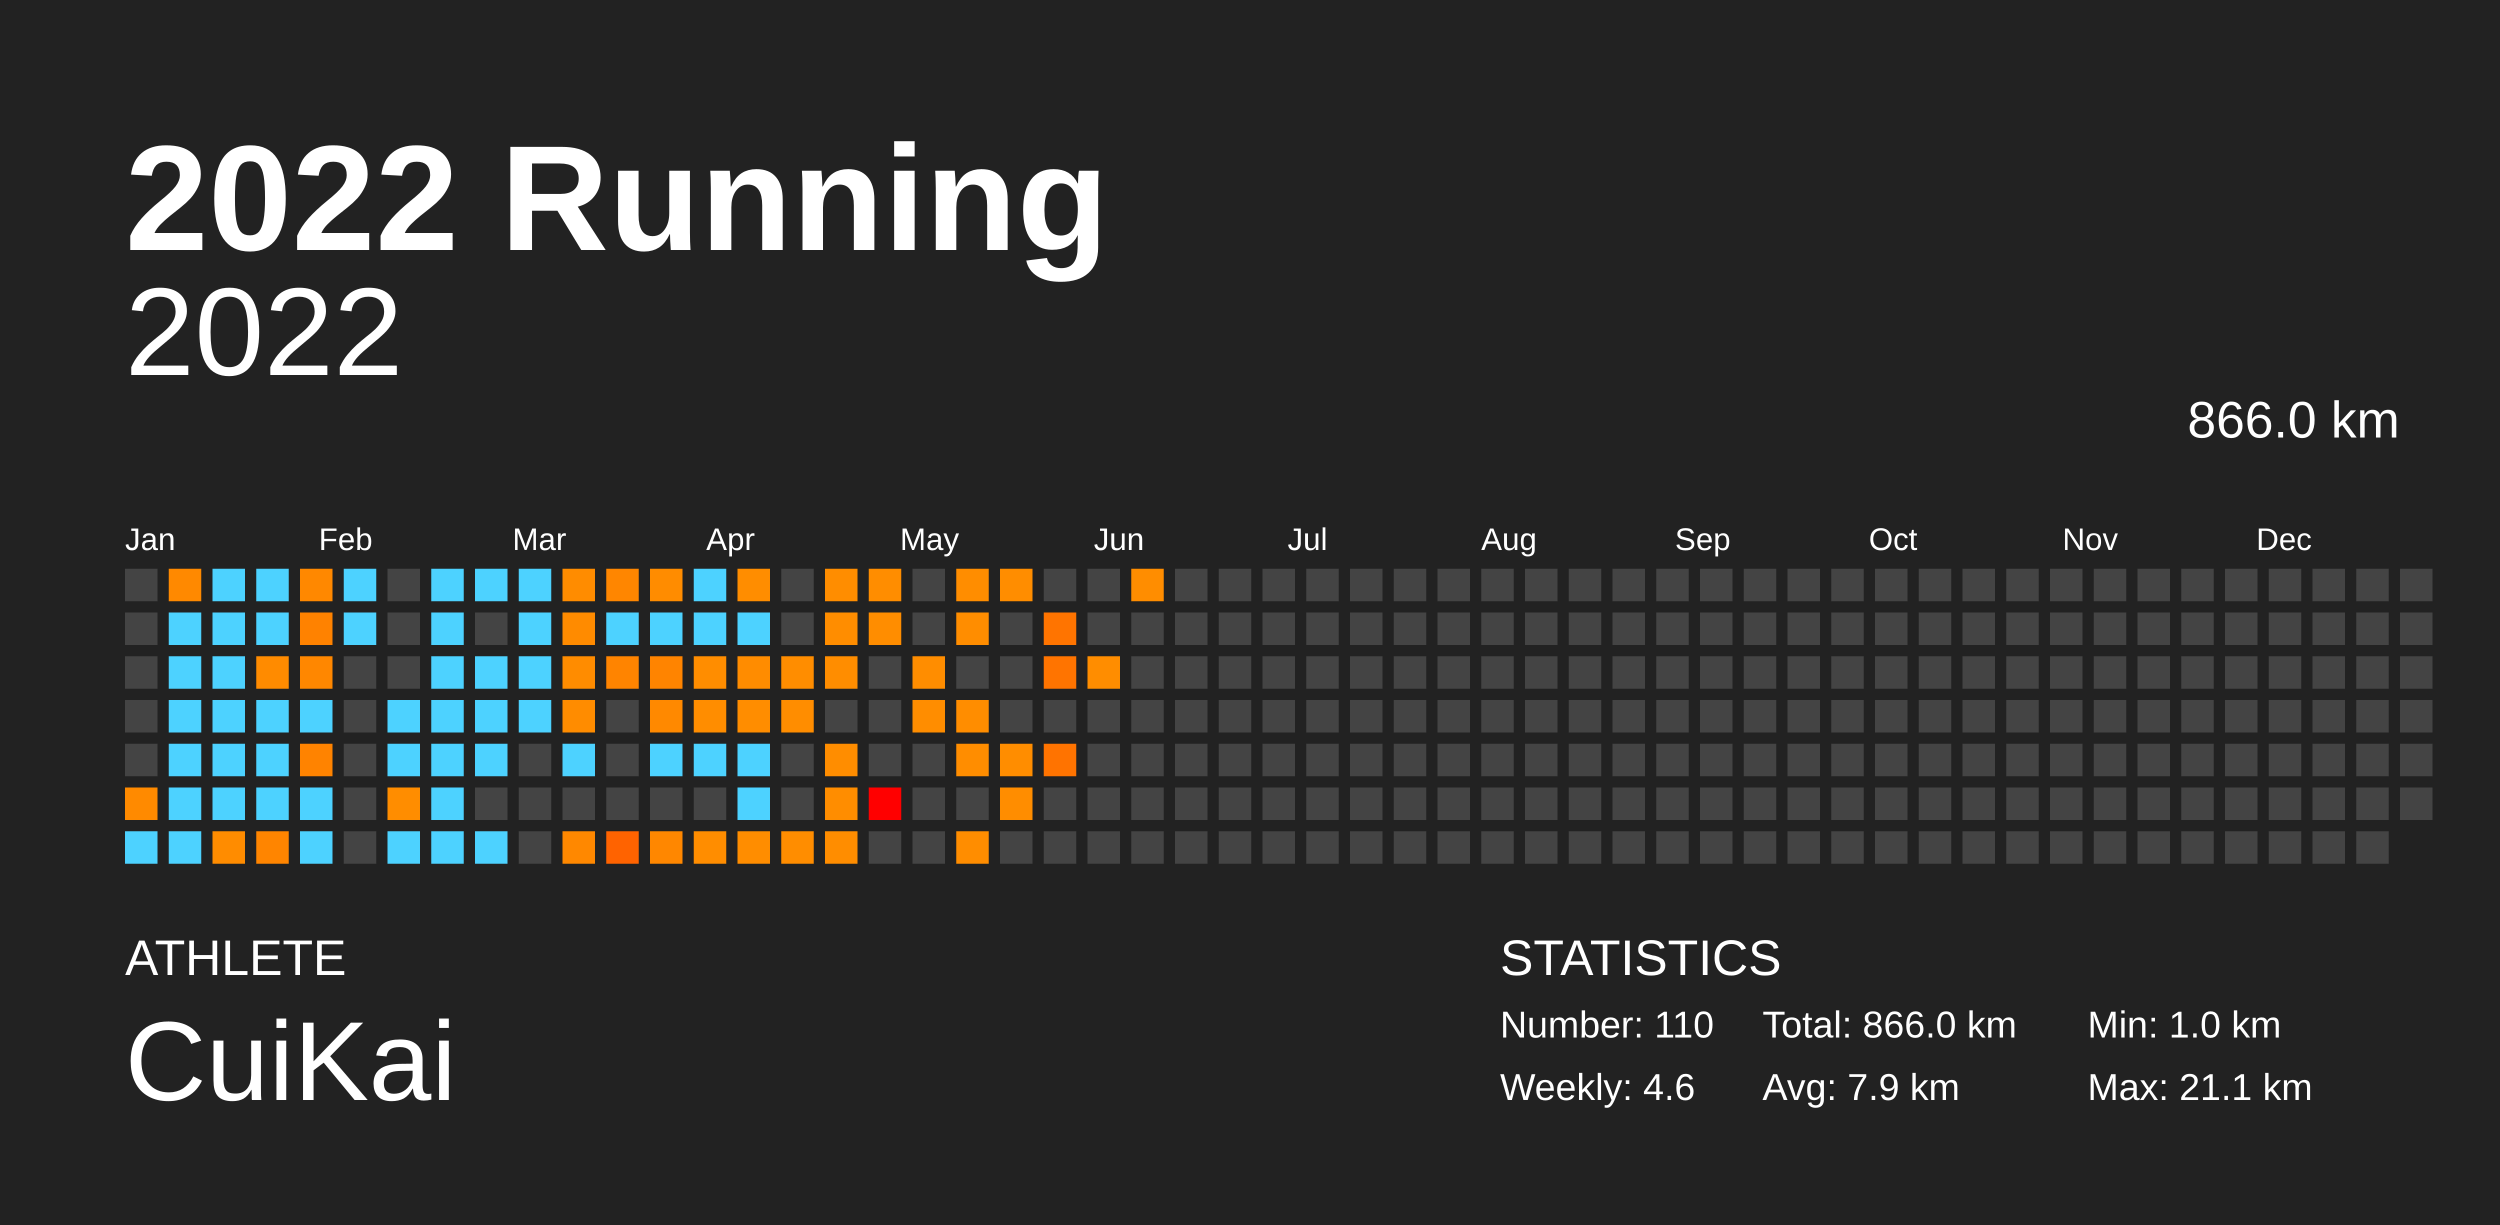
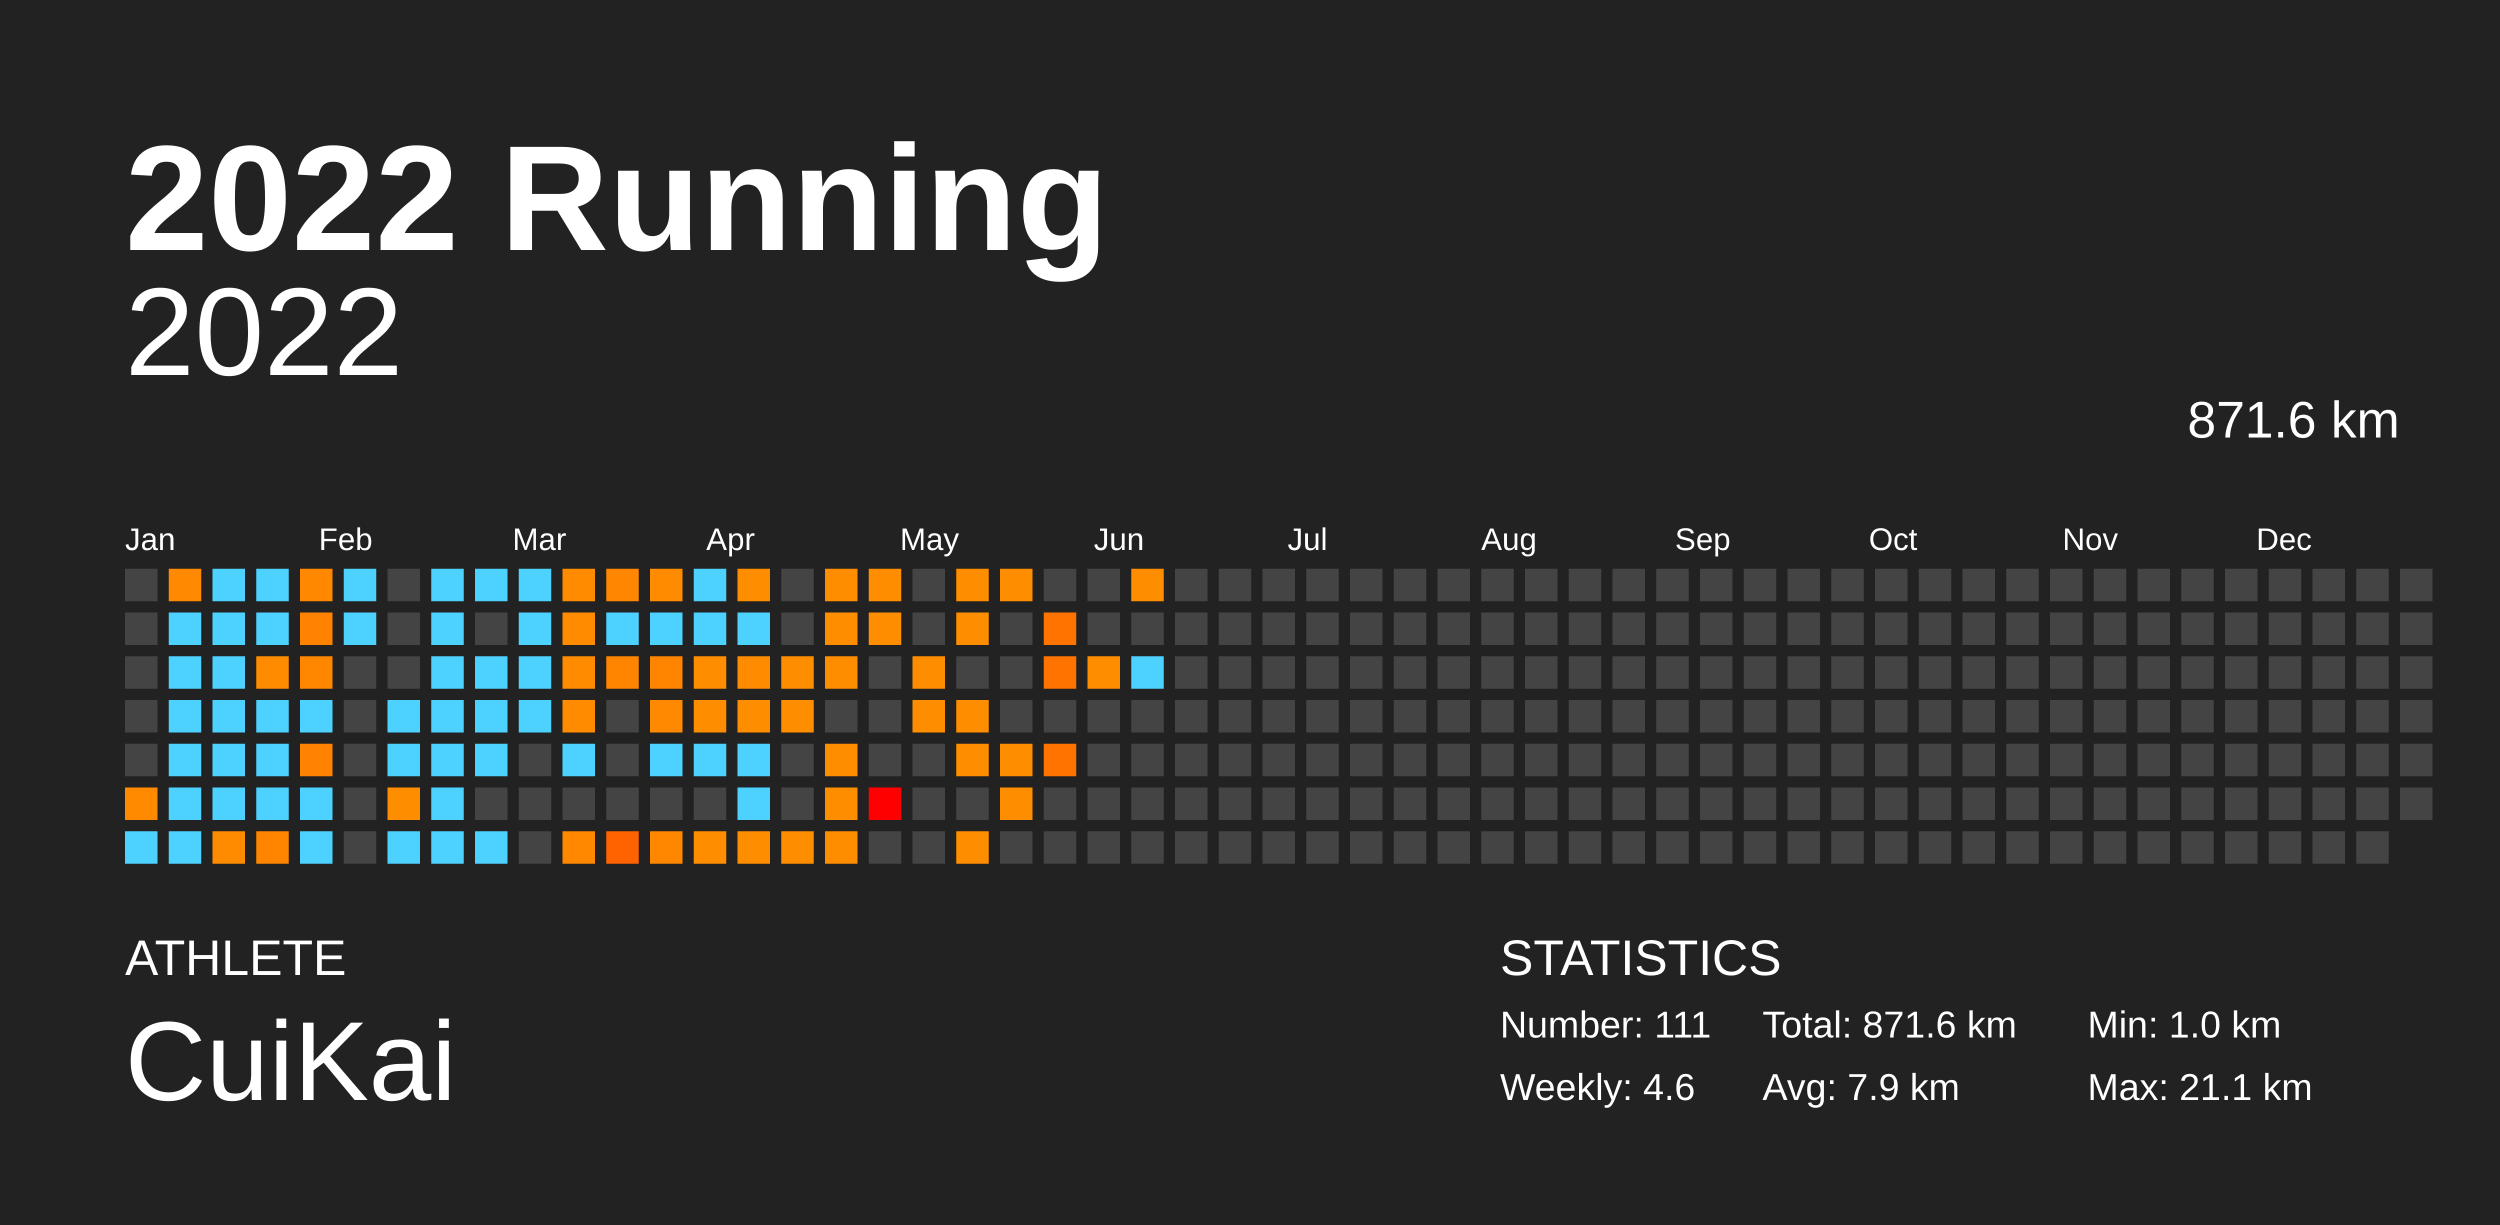
<svg xmlns="http://www.w3.org/2000/svg" baseProfile="full" height="98mm" version="1.1" viewBox="0,0,200,98" width="200mm">
  <defs />
  <rect fill="#222222" height="98" width="200" x="0" y="0" />
  <text fill="#FFFFFF" style="font-size:12px; font-family:Arial; font-weight:bold;" x="10" y="20">2022 Running</text>
  <text fill="#FFFFFF" style="font-size:4px; font-family:Arial" x="10" y="78">ATHLETE</text>
  <text fill="#FFFFFF" style="font-size:9px; font-family:Arial" x="10" y="88">CuiKai</text>
  <text fill="#FFFFFF" style="font-size:4px; font-family:Arial" x="120" y="78">STATISTICS</text>
-   <text fill="#FFFFFF" style="font-size:3px; font-family:Arial" x="120" y="83">Number: 110</text>
+   <text fill="#FFFFFF" style="font-size:3px; font-family:Arial" x="120" y="83">Number: 111</text>
  <text fill="#FFFFFF" style="font-size:3px; font-family:Arial" x="120" y="88">Weekly: 4.6</text>
-   <text fill="#FFFFFF" style="font-size:3px; font-family:Arial" x="141" y="83">Total: 866.0 km</text>
+   <text fill="#FFFFFF" style="font-size:3px; font-family:Arial" x="141" y="83">Total: 871.6 km</text>
  <text fill="#FFFFFF" style="font-size:3px; font-family:Arial" x="141" y="88">Avg: 7.9 km</text>
  <text fill="#FFFFFF" style="font-size:3px; font-family:Arial" x="167" y="83">Min: 1.0 km</text>
  <text fill="#FFFFFF" style="font-size:3px; font-family:Arial" x="167" y="88">Max: 21.1 km</text>
  <text alignment-baseline="hanging" fill="#FFFFFF" style="font-size:10.0px; font-family:Arial;" x="10" y="30">2022</text>
-   <text alignment-baseline="hanging" fill="#FFFFFF" style="font-size:4.125px; font-family:Arial;" x="175" y="35">866.0 km</text>
+   <text alignment-baseline="hanging" fill="#FFFFFF" style="font-size:4.125px; font-family:Arial;" x="175" y="35">871.6 km</text>
  <text fill="#FFFFFF" style="font-size:2.5px; font-family:Arial" x="10.0" y="44">Jan</text>
  <text fill="#FFFFFF" style="font-size:2.5px; font-family:Arial" x="25.5" y="44">Feb</text>
  <text fill="#FFFFFF" style="font-size:2.5px; font-family:Arial" x="41.0" y="44">Mar</text>
  <text fill="#FFFFFF" style="font-size:2.5px; font-family:Arial" x="56.5" y="44">Apr</text>
  <text fill="#FFFFFF" style="font-size:2.5px; font-family:Arial" x="72.0" y="44">May</text>
  <text fill="#FFFFFF" style="font-size:2.5px; font-family:Arial" x="87.5" y="44">Jun</text>
  <text fill="#FFFFFF" style="font-size:2.5px; font-family:Arial" x="103.0" y="44">Jul</text>
  <text fill="#FFFFFF" style="font-size:2.5px; font-family:Arial" x="118.5" y="44">Aug</text>
  <text fill="#FFFFFF" style="font-size:2.5px; font-family:Arial" x="134.0" y="44">Sep</text>
  <text fill="#FFFFFF" style="font-size:2.5px; font-family:Arial" x="149.5" y="44">Oct</text>
  <text fill="#FFFFFF" style="font-size:2.5px; font-family:Arial" x="165.0" y="44">Nov</text>
  <text fill="#FFFFFF" style="font-size:2.5px; font-family:Arial" x="180.5" y="44">Dec</text>
  <rect fill="#444444" height="2.6" width="2.6" x="10.0" y="45.5" />
  <rect fill="#444444" height="2.6" width="2.6" x="10.0" y="49.0" />
  <rect fill="#444444" height="2.6" width="2.6" x="10.0" y="52.5" />
  <rect fill="#444444" height="2.6" width="2.6" x="10.0" y="56.0" />
  <rect fill="#444444" height="2.6" width="2.6" x="10.0" y="59.5" />
  <rect fill="#ff8a00" height="2.6" width="2.6" x="10.0" y="63.0" />
  <rect fill="#4dd2ff" height="2.6" width="2.6" x="10.0" y="66.5" />
  <rect fill="#ff8900" height="2.6" width="2.6" x="13.5" y="45.5" />
  <rect fill="#4dd2ff" height="2.6" width="2.6" x="13.5" y="49.0" />
  <rect fill="#4dd2ff" height="2.6" width="2.6" x="13.5" y="52.5" />
  <rect fill="#4dd2ff" height="2.6" width="2.6" x="13.5" y="56.0" />
  <rect fill="#4dd2ff" height="2.6" width="2.6" x="13.5" y="59.5" />
  <rect fill="#4dd2ff" height="2.6" width="2.6" x="13.5" y="63.0" />
  <rect fill="#4dd2ff" height="2.6" width="2.6" x="13.5" y="66.5" />
  <rect fill="#4dd2ff" height="2.6" width="2.6" x="17.0" y="45.5" />
  <rect fill="#4dd2ff" height="2.6" width="2.6" x="17.0" y="49.0" />
  <rect fill="#4dd2ff" height="2.6" width="2.6" x="17.0" y="52.5" />
  <rect fill="#4dd2ff" height="2.6" width="2.6" x="17.0" y="56.0" />
  <rect fill="#4dd2ff" height="2.6" width="2.6" x="17.0" y="59.5" />
  <rect fill="#4dd2ff" height="2.6" width="2.6" x="17.0" y="63.0" />
  <rect fill="#ff8c00" height="2.6" width="2.6" x="17.0" y="66.5" />
  <rect fill="#4dd2ff" height="2.6" width="2.6" x="20.5" y="45.5" />
  <rect fill="#4dd2ff" height="2.6" width="2.6" x="20.5" y="49.0" />
  <rect fill="#ff8b00" height="2.6" width="2.6" x="20.5" y="52.5" />
  <rect fill="#4dd2ff" height="2.6" width="2.6" x="20.5" y="56.0" />
  <rect fill="#4dd2ff" height="2.6" width="2.6" x="20.5" y="59.5" />
  <rect fill="#4dd2ff" height="2.6" width="2.6" x="20.5" y="63.0" />
  <rect fill="#ff8500" height="2.6" width="2.6" x="20.5" y="66.5" />
  <rect fill="#ff8800" height="2.6" width="2.6" x="24.0" y="45.5" />
  <rect fill="#ff8200" height="2.6" width="2.6" x="24.0" y="49.0" />
  <rect fill="#ff8700" height="2.6" width="2.6" x="24.0" y="52.5" />
  <rect fill="#4dd2ff" height="2.6" width="2.6" x="24.0" y="56.0" />
  <rect fill="#ff8300" height="2.6" width="2.6" x="24.0" y="59.5" />
  <rect fill="#4dd2ff" height="2.6" width="2.6" x="24.0" y="63.0" />
  <rect fill="#4dd2ff" height="2.6" width="2.6" x="24.0" y="66.5" />
  <rect fill="#4dd2ff" height="2.6" width="2.6" x="27.5" y="45.5" />
  <rect fill="#4dd2ff" height="2.6" width="2.6" x="27.5" y="49.0" />
  <rect fill="#444444" height="2.6" width="2.6" x="27.5" y="52.5" />
  <rect fill="#444444" height="2.6" width="2.6" x="27.5" y="56.0" />
  <rect fill="#444444" height="2.6" width="2.6" x="27.5" y="59.5" />
  <rect fill="#444444" height="2.6" width="2.6" x="27.5" y="63.0" />
  <rect fill="#444444" height="2.6" width="2.6" x="27.5" y="66.5" />
  <rect fill="#444444" height="2.6" width="2.6" x="31.0" y="45.5" />
  <rect fill="#444444" height="2.6" width="2.6" x="31.0" y="49.0" />
  <rect fill="#444444" height="2.6" width="2.6" x="31.0" y="52.5" />
  <rect fill="#4dd2ff" height="2.6" width="2.6" x="31.0" y="56.0" />
  <rect fill="#4dd2ff" height="2.6" width="2.6" x="31.0" y="59.5" />
  <rect fill="#ff8d00" height="2.6" width="2.6" x="31.0" y="63.0" />
  <rect fill="#4dd2ff" height="2.6" width="2.6" x="31.0" y="66.5" />
  <rect fill="#4dd2ff" height="2.6" width="2.6" x="34.5" y="45.5" />
  <rect fill="#4dd2ff" height="2.6" width="2.6" x="34.5" y="49.0" />
  <rect fill="#4dd2ff" height="2.6" width="2.6" x="34.5" y="52.5" />
  <rect fill="#4dd2ff" height="2.6" width="2.6" x="34.5" y="56.0" />
  <rect fill="#4dd2ff" height="2.6" width="2.6" x="34.5" y="59.5" />
  <rect fill="#4dd2ff" height="2.6" width="2.6" x="34.5" y="63.0" />
  <rect fill="#4dd2ff" height="2.6" width="2.6" x="34.5" y="66.5" />
  <rect fill="#4dd2ff" height="2.6" width="2.6" x="38.0" y="45.5" />
  <rect fill="#444444" height="2.6" width="2.6" x="38.0" y="49.0" />
  <rect fill="#4dd2ff" height="2.6" width="2.6" x="38.0" y="52.5" />
  <rect fill="#4dd2ff" height="2.6" width="2.6" x="38.0" y="56.0" />
  <rect fill="#4dd2ff" height="2.6" width="2.6" x="38.0" y="59.5" />
  <rect fill="#444444" height="2.6" width="2.6" x="38.0" y="63.0" />
  <rect fill="#4dd2ff" height="2.6" width="2.6" x="38.0" y="66.5" />
  <rect fill="#4dd2ff" height="2.6" width="2.6" x="41.5" y="45.5" />
  <rect fill="#4dd2ff" height="2.6" width="2.6" x="41.5" y="49.0" />
  <rect fill="#4dd2ff" height="2.6" width="2.6" x="41.5" y="52.5" />
  <rect fill="#4dd2ff" height="2.6" width="2.6" x="41.5" y="56.0" />
  <rect fill="#444444" height="2.6" width="2.6" x="41.5" y="59.5" />
  <rect fill="#444444" height="2.6" width="2.6" x="41.5" y="63.0" />
  <rect fill="#444444" height="2.6" width="2.6" x="41.5" y="66.5" />
  <rect fill="#ff8c00" height="2.6" width="2.6" x="45.0" y="45.5" />
  <rect fill="#ff8b00" height="2.6" width="2.6" x="45.0" y="49.0" />
  <rect fill="#ff8c00" height="2.6" width="2.6" x="45.0" y="52.5" />
  <rect fill="#ff8c00" height="2.6" width="2.6" x="45.0" y="56.0" />
  <rect fill="#4dd2ff" height="2.6" width="2.6" x="45.0" y="59.5" />
  <rect fill="#444444" height="2.6" width="2.6" x="45.0" y="63.0" />
  <rect fill="#ff8800" height="2.6" width="2.6" x="45.0" y="66.5" />
  <rect fill="#ff8600" height="2.6" width="2.6" x="48.5" y="45.5" />
  <rect fill="#4dd2ff" height="2.6" width="2.6" x="48.5" y="49.0" />
  <rect fill="#ff8400" height="2.6" width="2.6" x="48.5" y="52.5" />
  <rect fill="#444444" height="2.6" width="2.6" x="48.5" y="56.0" />
  <rect fill="#444444" height="2.6" width="2.6" x="48.5" y="59.5" />
  <rect fill="#444444" height="2.6" width="2.6" x="48.5" y="63.0" />
  <rect fill="#ff6300" height="2.6" width="2.6" x="48.5" y="66.5" />
  <rect fill="#ff8c00" height="2.6" width="2.6" x="52.0" y="45.5" />
  <rect fill="#4dd2ff" height="2.6" width="2.6" x="52.0" y="49.0" />
  <rect fill="#ff8400" height="2.6" width="2.6" x="52.0" y="52.5" />
  <rect fill="#ff8900" height="2.6" width="2.6" x="52.0" y="56.0" />
  <rect fill="#4dd2ff" height="2.6" width="2.6" x="52.0" y="59.5" />
  <rect fill="#444444" height="2.6" width="2.6" x="52.0" y="63.0" />
  <rect fill="#ff8700" height="2.6" width="2.6" x="52.0" y="66.5" />
  <rect fill="#4dd2ff" height="2.6" width="2.6" x="55.5" y="45.5" />
  <rect fill="#4dd2ff" height="2.6" width="2.6" x="55.5" y="49.0" />
  <rect fill="#ff8d00" height="2.6" width="2.6" x="55.5" y="52.5" />
  <rect fill="#ff8d00" height="2.6" width="2.6" x="55.5" y="56.0" />
  <rect fill="#4dd2ff" height="2.6" width="2.6" x="55.5" y="59.5" />
  <rect fill="#444444" height="2.6" width="2.6" x="55.5" y="63.0" />
  <rect fill="#ff8d00" height="2.6" width="2.6" x="55.5" y="66.5" />
  <rect fill="#ff8d00" height="2.6" width="2.6" x="59.0" y="45.5" />
  <rect fill="#4dd2ff" height="2.6" width="2.6" x="59.0" y="49.0" />
  <rect fill="#ff8c00" height="2.6" width="2.6" x="59.0" y="52.5" />
  <rect fill="#ff8d00" height="2.6" width="2.6" x="59.0" y="56.0" />
  <rect fill="#4dd2ff" height="2.6" width="2.6" x="59.0" y="59.5" />
  <rect fill="#4dd2ff" height="2.6" width="2.6" x="59.0" y="63.0" />
  <rect fill="#ff8d00" height="2.6" width="2.6" x="59.0" y="66.5" />
  <rect fill="#444444" height="2.6" width="2.6" x="62.5" y="45.5" />
  <rect fill="#444444" height="2.6" width="2.6" x="62.5" y="49.0" />
  <rect fill="#ff8d00" height="2.6" width="2.6" x="62.5" y="52.5" />
  <rect fill="#ff8d00" height="2.6" width="2.6" x="62.5" y="56.0" />
  <rect fill="#444444" height="2.6" width="2.6" x="62.5" y="59.5" />
  <rect fill="#444444" height="2.6" width="2.6" x="62.5" y="63.0" />
  <rect fill="#ff8d00" height="2.6" width="2.6" x="62.5" y="66.5" />
  <rect fill="#ff8d00" height="2.6" width="2.6" x="66.0" y="45.5" />
  <rect fill="#ff8d00" height="2.6" width="2.6" x="66.0" y="49.0" />
  <rect fill="#ff8d00" height="2.6" width="2.6" x="66.0" y="52.5" />
  <rect fill="#444444" height="2.6" width="2.6" x="66.0" y="56.0" />
  <rect fill="#ff8d00" height="2.6" width="2.6" x="66.0" y="59.5" />
  <rect fill="#ff8d00" height="2.6" width="2.6" x="66.0" y="63.0" />
  <rect fill="#ff8d00" height="2.6" width="2.6" x="66.0" y="66.5" />
  <rect fill="#ff8d00" height="2.6" width="2.6" x="69.5" y="45.5" />
  <rect fill="#ff8d00" height="2.6" width="2.6" x="69.5" y="49.0" />
  <rect fill="#444444" height="2.6" width="2.6" x="69.5" y="52.5" />
  <rect fill="#444444" height="2.6" width="2.6" x="69.5" y="56.0" />
  <rect fill="#444444" height="2.6" width="2.6" x="69.5" y="59.5" />
  <rect fill="red" height="2.6" width="2.6" x="69.5" y="63.0" />
  <rect fill="#444444" height="2.6" width="2.6" x="69.5" y="66.5" />
  <rect fill="#444444" height="2.6" width="2.6" x="73.0" y="45.5" />
  <rect fill="#444444" height="2.6" width="2.6" x="73.0" y="49.0" />
  <rect fill="#ff8d00" height="2.6" width="2.6" x="73.0" y="52.5" />
  <rect fill="#ff8d00" height="2.6" width="2.6" x="73.0" y="56.0" />
  <rect fill="#444444" height="2.6" width="2.6" x="73.0" y="59.5" />
  <rect fill="#444444" height="2.6" width="2.6" x="73.0" y="63.0" />
  <rect fill="#444444" height="2.6" width="2.6" x="73.0" y="66.5" />
  <rect fill="#ff8d00" height="2.6" width="2.6" x="76.5" y="45.5" />
  <rect fill="#ff8d00" height="2.6" width="2.6" x="76.5" y="49.0" />
  <rect fill="#444444" height="2.6" width="2.6" x="76.5" y="52.5" />
  <rect fill="#ff8d00" height="2.6" width="2.6" x="76.5" y="56.0" />
  <rect fill="#ff8d00" height="2.6" width="2.6" x="76.5" y="59.5" />
  <rect fill="#444444" height="2.6" width="2.6" x="76.5" y="63.0" />
  <rect fill="#ff8d00" height="2.6" width="2.6" x="76.5" y="66.5" />
  <rect fill="#ff8d00" height="2.6" width="2.6" x="80.0" y="45.5" />
  <rect fill="#444444" height="2.6" width="2.6" x="80.0" y="49.0" />
  <rect fill="#444444" height="2.6" width="2.6" x="80.0" y="52.5" />
  <rect fill="#444444" height="2.6" width="2.6" x="80.0" y="56.0" />
  <rect fill="#ff8d00" height="2.6" width="2.6" x="80.0" y="59.5" />
  <rect fill="#ff8d00" height="2.6" width="2.6" x="80.0" y="63.0" />
  <rect fill="#444444" height="2.6" width="2.6" x="80.0" y="66.5" />
  <rect fill="#444444" height="2.6" width="2.6" x="83.5" y="45.5" />
  <rect fill="#ff7400" height="2.6" width="2.6" x="83.5" y="49.0" />
  <rect fill="#ff7400" height="2.6" width="2.6" x="83.5" y="52.5" />
  <rect fill="#444444" height="2.6" width="2.6" x="83.5" y="56.0" />
  <rect fill="#ff7300" height="2.6" width="2.6" x="83.5" y="59.5" />
  <rect fill="#444444" height="2.6" width="2.6" x="83.5" y="63.0" />
  <rect fill="#444444" height="2.6" width="2.6" x="83.5" y="66.5" />
  <rect fill="#444444" height="2.6" width="2.6" x="87.0" y="45.5" />
  <rect fill="#444444" height="2.6" width="2.6" x="87.0" y="49.0" />
  <rect fill="#ff8d00" height="2.6" width="2.6" x="87.0" y="52.5" />
  <rect fill="#444444" height="2.6" width="2.6" x="87.0" y="56.0" />
  <rect fill="#444444" height="2.6" width="2.6" x="87.0" y="59.5" />
  <rect fill="#444444" height="2.6" width="2.6" x="87.0" y="63.0" />
  <rect fill="#444444" height="2.6" width="2.6" x="87.0" y="66.5" />
  <rect fill="#ff8d00" height="2.6" width="2.6" x="90.5" y="45.5" />
  <rect fill="#444444" height="2.6" width="2.6" x="90.5" y="49.0" />
-   <rect fill="#444444" height="2.6" width="2.6" x="90.5" y="52.5" />
+   <rect fill="#4dd2ff" height="2.6" width="2.6" x="90.5" y="52.5" />
  <rect fill="#444444" height="2.6" width="2.6" x="90.5" y="56.0" />
  <rect fill="#444444" height="2.6" width="2.6" x="90.5" y="59.5" />
  <rect fill="#444444" height="2.6" width="2.6" x="90.5" y="63.0" />
  <rect fill="#444444" height="2.6" width="2.6" x="90.5" y="66.5" />
  <rect fill="#444444" height="2.6" width="2.6" x="94.0" y="45.5" />
  <rect fill="#444444" height="2.6" width="2.6" x="94.0" y="49.0" />
  <rect fill="#444444" height="2.6" width="2.6" x="94.0" y="52.5" />
  <rect fill="#444444" height="2.6" width="2.6" x="94.0" y="56.0" />
  <rect fill="#444444" height="2.6" width="2.6" x="94.0" y="59.5" />
  <rect fill="#444444" height="2.6" width="2.6" x="94.0" y="63.0" />
  <rect fill="#444444" height="2.6" width="2.6" x="94.0" y="66.5" />
  <rect fill="#444444" height="2.6" width="2.6" x="97.5" y="45.5" />
  <rect fill="#444444" height="2.6" width="2.6" x="97.5" y="49.0" />
  <rect fill="#444444" height="2.6" width="2.6" x="97.5" y="52.5" />
  <rect fill="#444444" height="2.6" width="2.6" x="97.5" y="56.0" />
  <rect fill="#444444" height="2.6" width="2.6" x="97.5" y="59.5" />
  <rect fill="#444444" height="2.6" width="2.6" x="97.5" y="63.0" />
  <rect fill="#444444" height="2.6" width="2.6" x="97.5" y="66.5" />
  <rect fill="#444444" height="2.6" width="2.6" x="101.0" y="45.5" />
  <rect fill="#444444" height="2.6" width="2.6" x="101.0" y="49.0" />
  <rect fill="#444444" height="2.6" width="2.6" x="101.0" y="52.5" />
  <rect fill="#444444" height="2.6" width="2.6" x="101.0" y="56.0" />
  <rect fill="#444444" height="2.6" width="2.6" x="101.0" y="59.5" />
  <rect fill="#444444" height="2.6" width="2.6" x="101.0" y="63.0" />
  <rect fill="#444444" height="2.6" width="2.6" x="101.0" y="66.5" />
  <rect fill="#444444" height="2.6" width="2.6" x="104.5" y="45.5" />
  <rect fill="#444444" height="2.6" width="2.6" x="104.5" y="49.0" />
  <rect fill="#444444" height="2.6" width="2.6" x="104.5" y="52.5" />
  <rect fill="#444444" height="2.6" width="2.6" x="104.5" y="56.0" />
  <rect fill="#444444" height="2.6" width="2.6" x="104.5" y="59.5" />
  <rect fill="#444444" height="2.6" width="2.6" x="104.5" y="63.0" />
  <rect fill="#444444" height="2.6" width="2.6" x="104.5" y="66.5" />
  <rect fill="#444444" height="2.6" width="2.6" x="108.0" y="45.5" />
  <rect fill="#444444" height="2.6" width="2.6" x="108.0" y="49.0" />
  <rect fill="#444444" height="2.6" width="2.6" x="108.0" y="52.5" />
  <rect fill="#444444" height="2.6" width="2.6" x="108.0" y="56.0" />
  <rect fill="#444444" height="2.6" width="2.6" x="108.0" y="59.5" />
  <rect fill="#444444" height="2.6" width="2.6" x="108.0" y="63.0" />
  <rect fill="#444444" height="2.6" width="2.6" x="108.0" y="66.5" />
  <rect fill="#444444" height="2.6" width="2.6" x="111.5" y="45.5" />
  <rect fill="#444444" height="2.6" width="2.6" x="111.5" y="49.0" />
  <rect fill="#444444" height="2.6" width="2.6" x="111.5" y="52.5" />
  <rect fill="#444444" height="2.6" width="2.6" x="111.5" y="56.0" />
  <rect fill="#444444" height="2.6" width="2.6" x="111.5" y="59.5" />
  <rect fill="#444444" height="2.6" width="2.6" x="111.5" y="63.0" />
  <rect fill="#444444" height="2.6" width="2.6" x="111.5" y="66.5" />
  <rect fill="#444444" height="2.6" width="2.6" x="115.0" y="45.5" />
  <rect fill="#444444" height="2.6" width="2.6" x="115.0" y="49.0" />
  <rect fill="#444444" height="2.6" width="2.6" x="115.0" y="52.5" />
  <rect fill="#444444" height="2.6" width="2.6" x="115.0" y="56.0" />
  <rect fill="#444444" height="2.6" width="2.6" x="115.0" y="59.5" />
  <rect fill="#444444" height="2.6" width="2.6" x="115.0" y="63.0" />
  <rect fill="#444444" height="2.6" width="2.6" x="115.0" y="66.5" />
  <rect fill="#444444" height="2.6" width="2.6" x="118.5" y="45.5" />
  <rect fill="#444444" height="2.6" width="2.6" x="118.5" y="49.0" />
  <rect fill="#444444" height="2.6" width="2.6" x="118.5" y="52.5" />
  <rect fill="#444444" height="2.6" width="2.6" x="118.5" y="56.0" />
  <rect fill="#444444" height="2.6" width="2.6" x="118.5" y="59.5" />
  <rect fill="#444444" height="2.6" width="2.6" x="118.5" y="63.0" />
  <rect fill="#444444" height="2.6" width="2.6" x="118.5" y="66.5" />
  <rect fill="#444444" height="2.6" width="2.6" x="122.0" y="45.5" />
  <rect fill="#444444" height="2.6" width="2.6" x="122.0" y="49.0" />
  <rect fill="#444444" height="2.6" width="2.6" x="122.0" y="52.5" />
  <rect fill="#444444" height="2.6" width="2.6" x="122.0" y="56.0" />
  <rect fill="#444444" height="2.6" width="2.6" x="122.0" y="59.5" />
  <rect fill="#444444" height="2.6" width="2.6" x="122.0" y="63.0" />
  <rect fill="#444444" height="2.6" width="2.6" x="122.0" y="66.5" />
  <rect fill="#444444" height="2.6" width="2.6" x="125.5" y="45.5" />
  <rect fill="#444444" height="2.6" width="2.6" x="125.5" y="49.0" />
  <rect fill="#444444" height="2.6" width="2.6" x="125.5" y="52.5" />
  <rect fill="#444444" height="2.6" width="2.6" x="125.5" y="56.0" />
  <rect fill="#444444" height="2.6" width="2.6" x="125.5" y="59.5" />
  <rect fill="#444444" height="2.6" width="2.6" x="125.5" y="63.0" />
  <rect fill="#444444" height="2.6" width="2.6" x="125.5" y="66.5" />
  <rect fill="#444444" height="2.6" width="2.6" x="129.0" y="45.5" />
  <rect fill="#444444" height="2.6" width="2.6" x="129.0" y="49.0" />
  <rect fill="#444444" height="2.6" width="2.6" x="129.0" y="52.5" />
  <rect fill="#444444" height="2.6" width="2.6" x="129.0" y="56.0" />
  <rect fill="#444444" height="2.6" width="2.6" x="129.0" y="59.5" />
  <rect fill="#444444" height="2.6" width="2.6" x="129.0" y="63.0" />
  <rect fill="#444444" height="2.6" width="2.6" x="129.0" y="66.5" />
  <rect fill="#444444" height="2.6" width="2.6" x="132.5" y="45.5" />
  <rect fill="#444444" height="2.6" width="2.6" x="132.5" y="49.0" />
  <rect fill="#444444" height="2.6" width="2.6" x="132.5" y="52.5" />
  <rect fill="#444444" height="2.6" width="2.6" x="132.5" y="56.0" />
  <rect fill="#444444" height="2.6" width="2.6" x="132.5" y="59.5" />
  <rect fill="#444444" height="2.6" width="2.6" x="132.5" y="63.0" />
  <rect fill="#444444" height="2.6" width="2.6" x="132.5" y="66.5" />
  <rect fill="#444444" height="2.6" width="2.6" x="136.0" y="45.5" />
  <rect fill="#444444" height="2.6" width="2.6" x="136.0" y="49.0" />
  <rect fill="#444444" height="2.6" width="2.6" x="136.0" y="52.5" />
  <rect fill="#444444" height="2.6" width="2.6" x="136.0" y="56.0" />
  <rect fill="#444444" height="2.6" width="2.6" x="136.0" y="59.5" />
  <rect fill="#444444" height="2.6" width="2.6" x="136.0" y="63.0" />
  <rect fill="#444444" height="2.6" width="2.6" x="136.0" y="66.5" />
  <rect fill="#444444" height="2.6" width="2.6" x="139.5" y="45.5" />
  <rect fill="#444444" height="2.6" width="2.6" x="139.5" y="49.0" />
  <rect fill="#444444" height="2.6" width="2.6" x="139.5" y="52.5" />
  <rect fill="#444444" height="2.6" width="2.6" x="139.5" y="56.0" />
  <rect fill="#444444" height="2.6" width="2.6" x="139.5" y="59.5" />
  <rect fill="#444444" height="2.6" width="2.6" x="139.5" y="63.0" />
  <rect fill="#444444" height="2.6" width="2.6" x="139.5" y="66.5" />
  <rect fill="#444444" height="2.6" width="2.6" x="143.0" y="45.5" />
  <rect fill="#444444" height="2.6" width="2.6" x="143.0" y="49.0" />
  <rect fill="#444444" height="2.6" width="2.6" x="143.0" y="52.5" />
  <rect fill="#444444" height="2.6" width="2.6" x="143.0" y="56.0" />
  <rect fill="#444444" height="2.6" width="2.6" x="143.0" y="59.5" />
  <rect fill="#444444" height="2.6" width="2.6" x="143.0" y="63.0" />
  <rect fill="#444444" height="2.6" width="2.6" x="143.0" y="66.5" />
  <rect fill="#444444" height="2.6" width="2.6" x="146.5" y="45.5" />
  <rect fill="#444444" height="2.6" width="2.6" x="146.5" y="49.0" />
  <rect fill="#444444" height="2.6" width="2.6" x="146.5" y="52.5" />
  <rect fill="#444444" height="2.6" width="2.6" x="146.5" y="56.0" />
  <rect fill="#444444" height="2.6" width="2.6" x="146.5" y="59.5" />
  <rect fill="#444444" height="2.6" width="2.6" x="146.5" y="63.0" />
  <rect fill="#444444" height="2.6" width="2.6" x="146.5" y="66.5" />
  <rect fill="#444444" height="2.6" width="2.6" x="150.0" y="45.5" />
  <rect fill="#444444" height="2.6" width="2.6" x="150.0" y="49.0" />
  <rect fill="#444444" height="2.6" width="2.6" x="150.0" y="52.5" />
  <rect fill="#444444" height="2.6" width="2.6" x="150.0" y="56.0" />
  <rect fill="#444444" height="2.6" width="2.6" x="150.0" y="59.5" />
  <rect fill="#444444" height="2.6" width="2.6" x="150.0" y="63.0" />
  <rect fill="#444444" height="2.6" width="2.6" x="150.0" y="66.5" />
  <rect fill="#444444" height="2.6" width="2.6" x="153.5" y="45.5" />
  <rect fill="#444444" height="2.6" width="2.6" x="153.5" y="49.0" />
  <rect fill="#444444" height="2.6" width="2.6" x="153.5" y="52.5" />
  <rect fill="#444444" height="2.6" width="2.6" x="153.5" y="56.0" />
  <rect fill="#444444" height="2.6" width="2.6" x="153.5" y="59.5" />
  <rect fill="#444444" height="2.6" width="2.6" x="153.5" y="63.0" />
  <rect fill="#444444" height="2.6" width="2.6" x="153.5" y="66.5" />
  <rect fill="#444444" height="2.6" width="2.6" x="157.0" y="45.5" />
  <rect fill="#444444" height="2.6" width="2.6" x="157.0" y="49.0" />
  <rect fill="#444444" height="2.6" width="2.6" x="157.0" y="52.5" />
  <rect fill="#444444" height="2.6" width="2.6" x="157.0" y="56.0" />
  <rect fill="#444444" height="2.6" width="2.6" x="157.0" y="59.5" />
  <rect fill="#444444" height="2.6" width="2.6" x="157.0" y="63.0" />
  <rect fill="#444444" height="2.6" width="2.6" x="157.0" y="66.5" />
  <rect fill="#444444" height="2.6" width="2.6" x="160.5" y="45.5" />
  <rect fill="#444444" height="2.6" width="2.6" x="160.5" y="49.0" />
  <rect fill="#444444" height="2.6" width="2.6" x="160.5" y="52.5" />
  <rect fill="#444444" height="2.6" width="2.6" x="160.5" y="56.0" />
  <rect fill="#444444" height="2.6" width="2.6" x="160.5" y="59.5" />
  <rect fill="#444444" height="2.6" width="2.6" x="160.5" y="63.0" />
  <rect fill="#444444" height="2.6" width="2.6" x="160.5" y="66.5" />
  <rect fill="#444444" height="2.6" width="2.6" x="164.0" y="45.5" />
  <rect fill="#444444" height="2.6" width="2.6" x="164.0" y="49.0" />
  <rect fill="#444444" height="2.6" width="2.6" x="164.0" y="52.5" />
  <rect fill="#444444" height="2.6" width="2.6" x="164.0" y="56.0" />
  <rect fill="#444444" height="2.6" width="2.6" x="164.0" y="59.5" />
  <rect fill="#444444" height="2.6" width="2.6" x="164.0" y="63.0" />
  <rect fill="#444444" height="2.6" width="2.6" x="164.0" y="66.5" />
  <rect fill="#444444" height="2.6" width="2.6" x="167.5" y="45.5" />
  <rect fill="#444444" height="2.6" width="2.6" x="167.5" y="49.0" />
  <rect fill="#444444" height="2.6" width="2.6" x="167.5" y="52.5" />
  <rect fill="#444444" height="2.6" width="2.6" x="167.5" y="56.0" />
  <rect fill="#444444" height="2.6" width="2.6" x="167.5" y="59.5" />
  <rect fill="#444444" height="2.6" width="2.6" x="167.5" y="63.0" />
  <rect fill="#444444" height="2.6" width="2.6" x="167.5" y="66.5" />
  <rect fill="#444444" height="2.6" width="2.6" x="171.0" y="45.5" />
  <rect fill="#444444" height="2.6" width="2.6" x="171.0" y="49.0" />
  <rect fill="#444444" height="2.6" width="2.6" x="171.0" y="52.5" />
  <rect fill="#444444" height="2.6" width="2.6" x="171.0" y="56.0" />
  <rect fill="#444444" height="2.6" width="2.6" x="171.0" y="59.5" />
  <rect fill="#444444" height="2.6" width="2.6" x="171.0" y="63.0" />
  <rect fill="#444444" height="2.6" width="2.6" x="171.0" y="66.5" />
  <rect fill="#444444" height="2.6" width="2.6" x="174.5" y="45.5" />
  <rect fill="#444444" height="2.6" width="2.6" x="174.5" y="49.0" />
  <rect fill="#444444" height="2.6" width="2.6" x="174.5" y="52.5" />
  <rect fill="#444444" height="2.6" width="2.6" x="174.5" y="56.0" />
  <rect fill="#444444" height="2.6" width="2.6" x="174.5" y="59.5" />
  <rect fill="#444444" height="2.6" width="2.6" x="174.5" y="63.0" />
  <rect fill="#444444" height="2.6" width="2.6" x="174.5" y="66.5" />
  <rect fill="#444444" height="2.6" width="2.6" x="178.0" y="45.5" />
  <rect fill="#444444" height="2.6" width="2.6" x="178.0" y="49.0" />
  <rect fill="#444444" height="2.6" width="2.6" x="178.0" y="52.5" />
  <rect fill="#444444" height="2.6" width="2.6" x="178.0" y="56.0" />
  <rect fill="#444444" height="2.6" width="2.6" x="178.0" y="59.5" />
  <rect fill="#444444" height="2.6" width="2.6" x="178.0" y="63.0" />
  <rect fill="#444444" height="2.6" width="2.6" x="178.0" y="66.5" />
  <rect fill="#444444" height="2.6" width="2.6" x="181.5" y="45.5" />
  <rect fill="#444444" height="2.6" width="2.6" x="181.5" y="49.0" />
  <rect fill="#444444" height="2.6" width="2.6" x="181.5" y="52.5" />
  <rect fill="#444444" height="2.6" width="2.6" x="181.5" y="56.0" />
  <rect fill="#444444" height="2.6" width="2.6" x="181.5" y="59.5" />
  <rect fill="#444444" height="2.6" width="2.6" x="181.5" y="63.0" />
  <rect fill="#444444" height="2.6" width="2.6" x="181.5" y="66.5" />
  <rect fill="#444444" height="2.6" width="2.6" x="185.0" y="45.5" />
  <rect fill="#444444" height="2.6" width="2.6" x="185.0" y="49.0" />
  <rect fill="#444444" height="2.6" width="2.6" x="185.0" y="52.5" />
  <rect fill="#444444" height="2.6" width="2.6" x="185.0" y="56.0" />
  <rect fill="#444444" height="2.6" width="2.6" x="185.0" y="59.5" />
  <rect fill="#444444" height="2.6" width="2.6" x="185.0" y="63.0" />
  <rect fill="#444444" height="2.6" width="2.6" x="185.0" y="66.5" />
  <rect fill="#444444" height="2.6" width="2.6" x="188.5" y="45.5" />
  <rect fill="#444444" height="2.6" width="2.6" x="188.5" y="49.0" />
  <rect fill="#444444" height="2.6" width="2.6" x="188.5" y="52.5" />
  <rect fill="#444444" height="2.6" width="2.6" x="188.5" y="56.0" />
  <rect fill="#444444" height="2.6" width="2.6" x="188.5" y="59.5" />
  <rect fill="#444444" height="2.6" width="2.6" x="188.5" y="63.0" />
  <rect fill="#444444" height="2.6" width="2.6" x="188.5" y="66.5" />
  <rect fill="#444444" height="2.6" width="2.6" x="192.0" y="45.5" />
  <rect fill="#444444" height="2.6" width="2.6" x="192.0" y="49.0" />
  <rect fill="#444444" height="2.6" width="2.6" x="192.0" y="52.5" />
  <rect fill="#444444" height="2.6" width="2.6" x="192.0" y="56.0" />
  <rect fill="#444444" height="2.6" width="2.6" x="192.0" y="59.5" />
  <rect fill="#444444" height="2.6" width="2.6" x="192.0" y="63.0" />
</svg>
